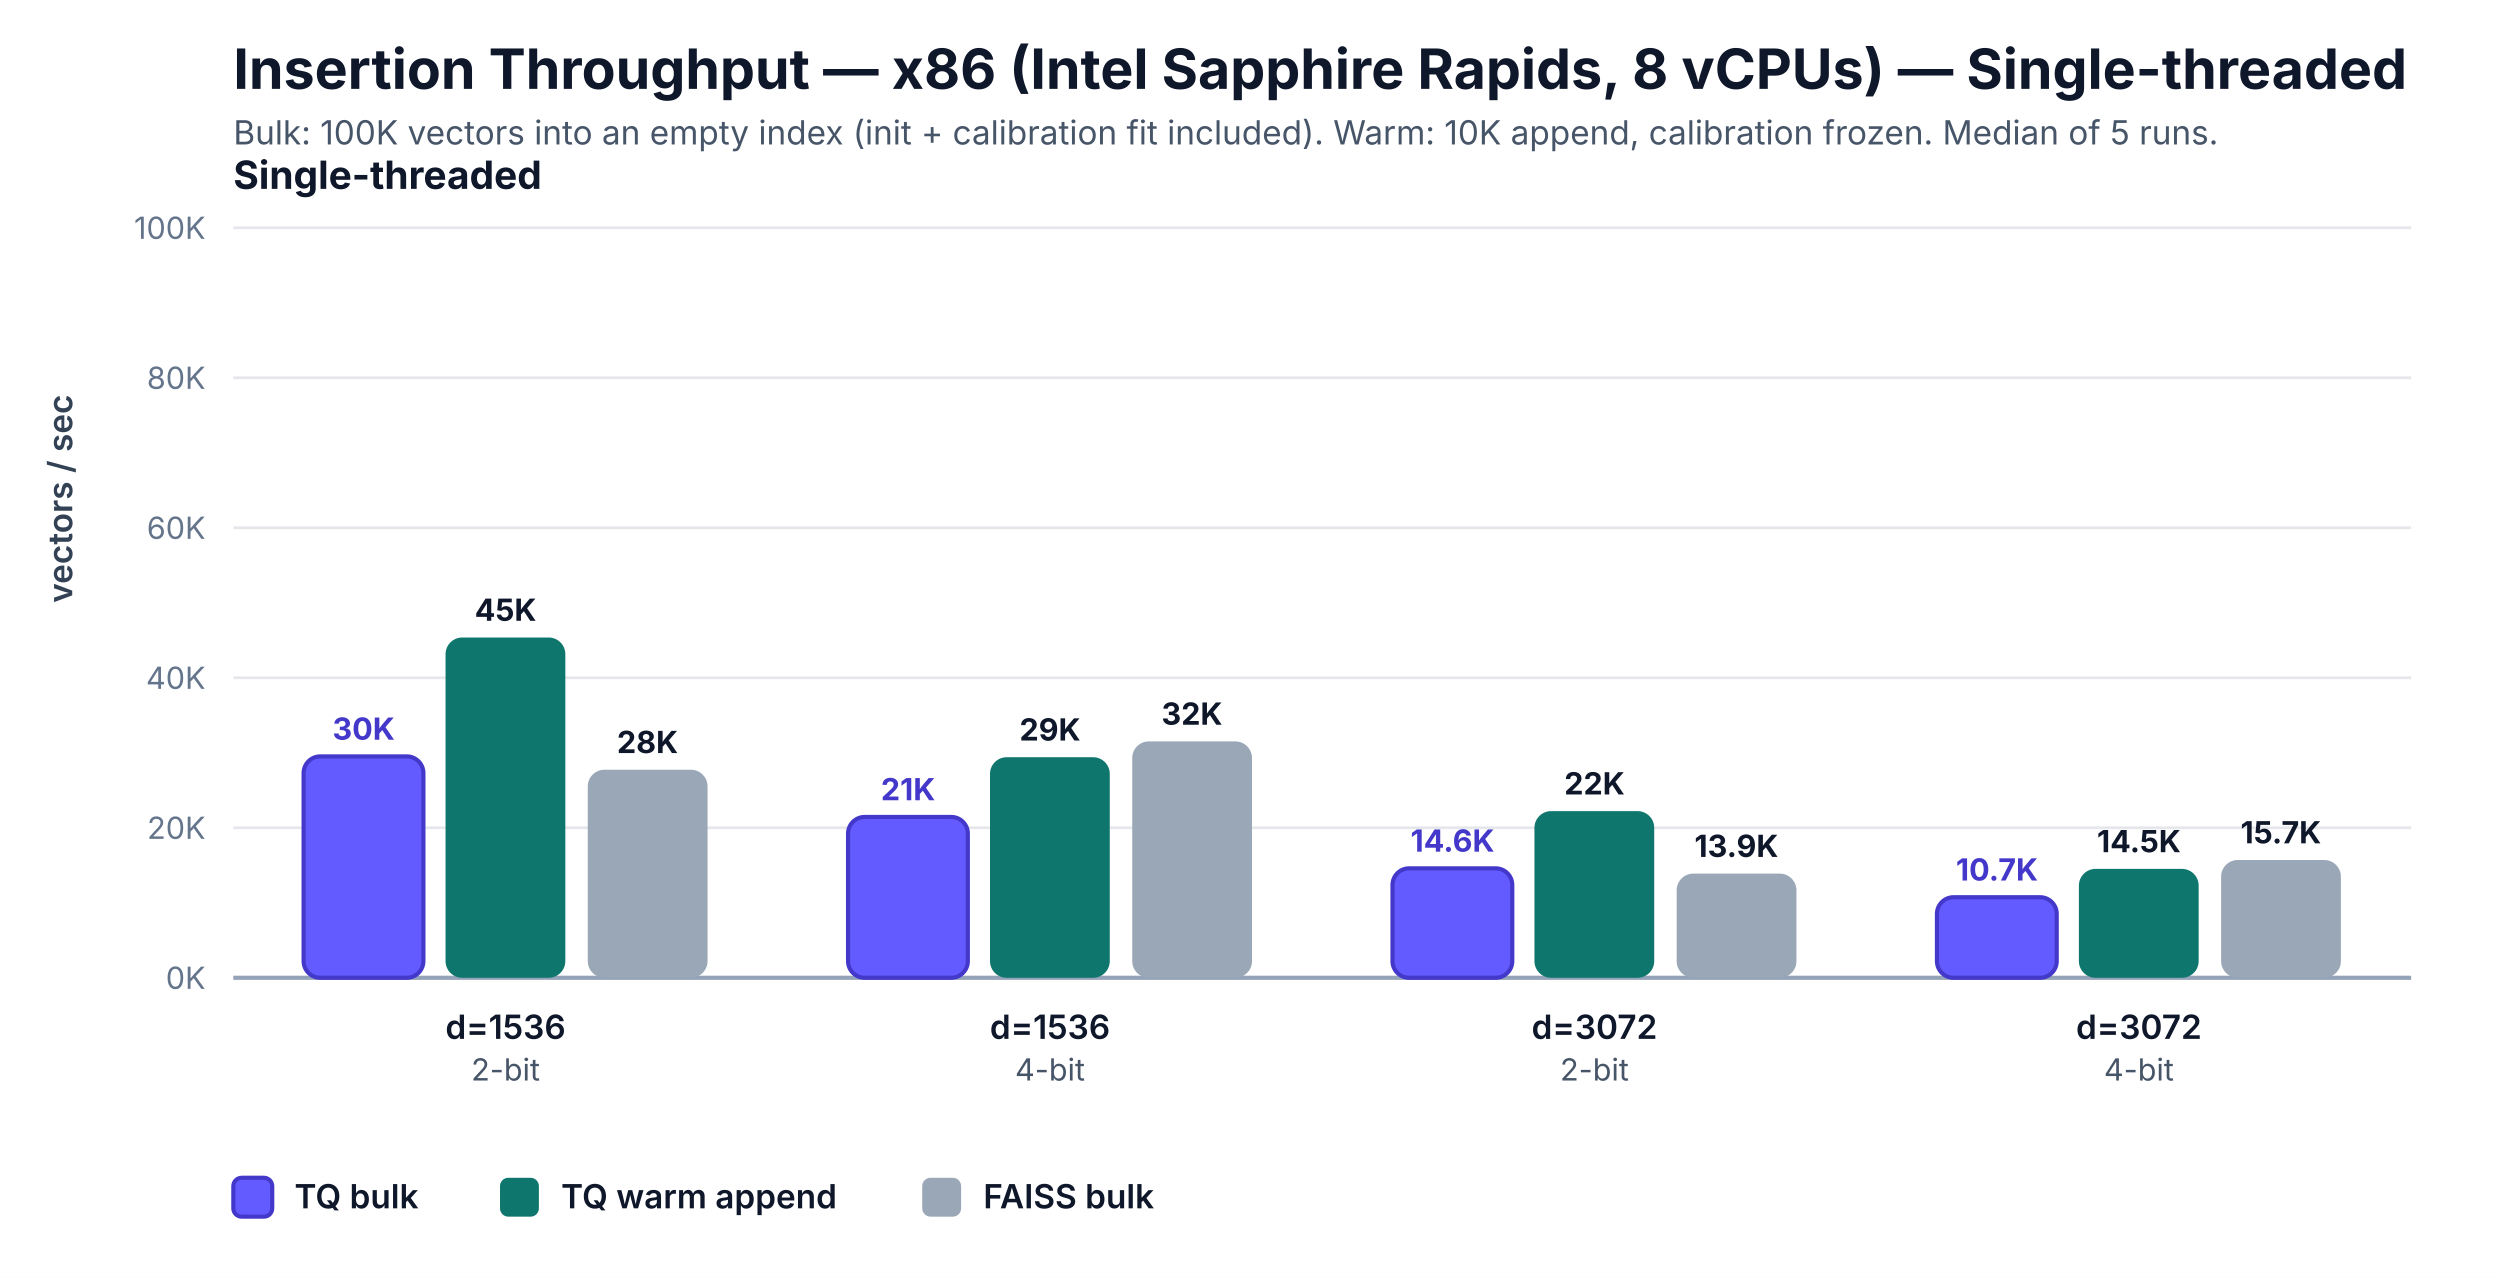
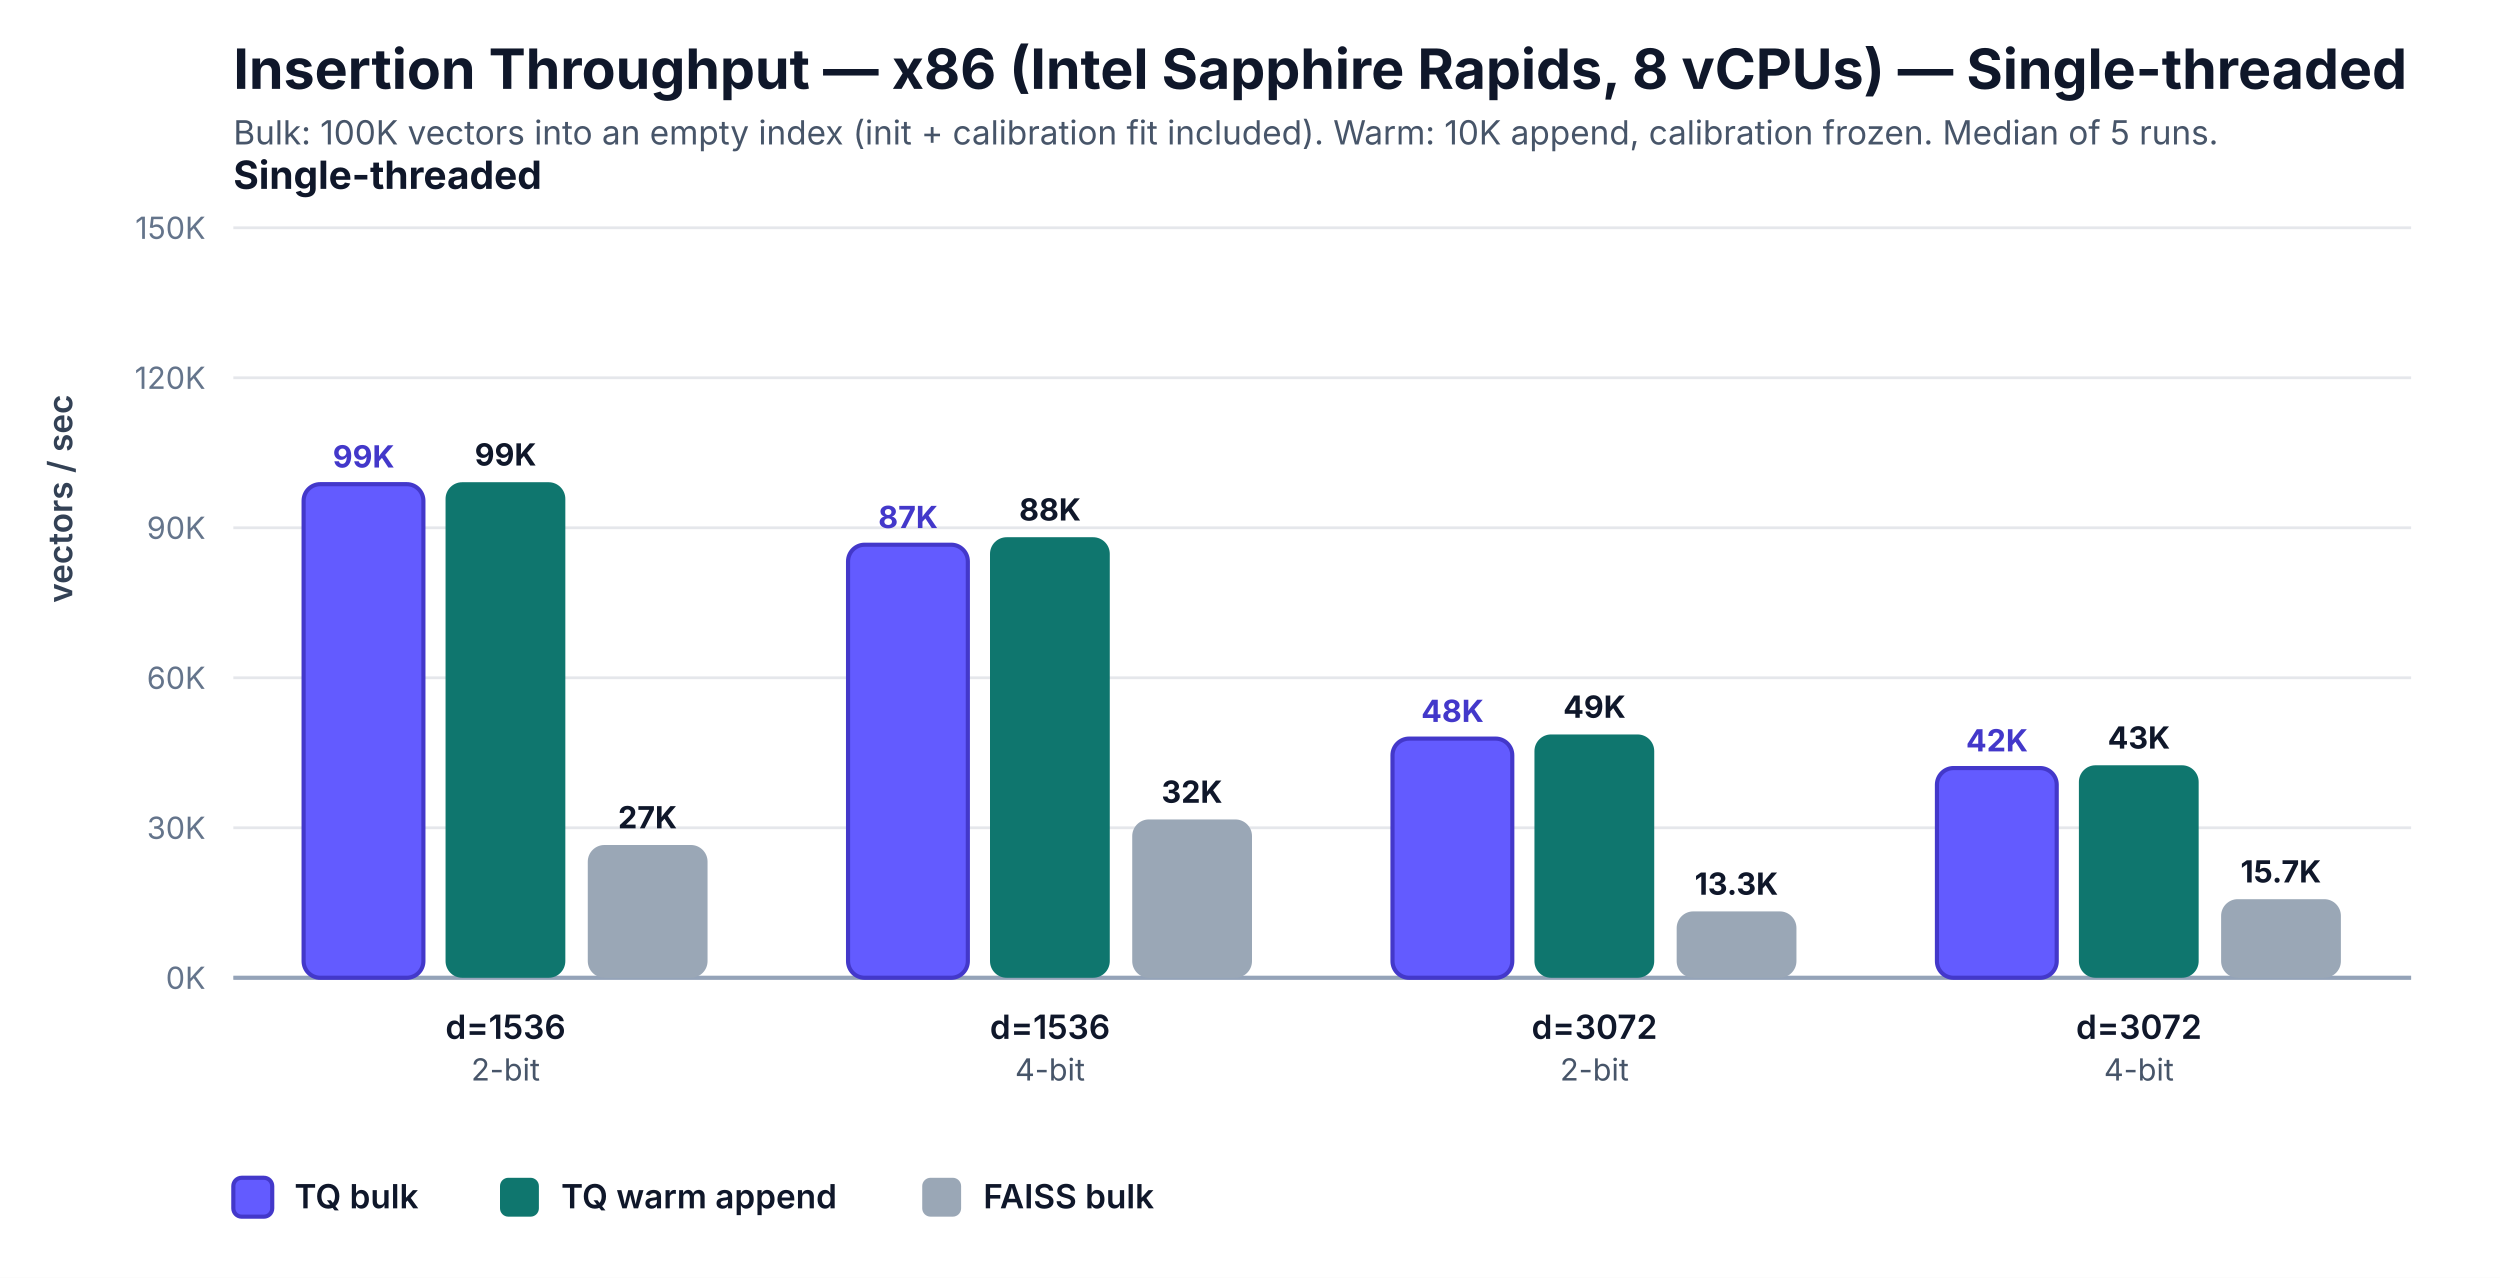
<svg xmlns="http://www.w3.org/2000/svg" width="900" height="460" viewBox="0 0 900 460" role="img" aria-label="Insertion Throughput — x86 (Intel Sapphire Rapids, 8 vCPUs) — Single-threaded">
  <style>
  .title { font: 700 20px -apple-system, BlinkMacSystemFont, "Segoe UI", sans-serif; fill: #0f172a; }
  .subtitle { font: 400 12px -apple-system, BlinkMacSystemFont, "Segoe UI", sans-serif; fill: #475569; }
  .panel { font: 700 14px -apple-system, BlinkMacSystemFont, "Segoe UI", sans-serif; fill: #0f172a; }
  .label { font: 600 12px -apple-system, BlinkMacSystemFont, "Segoe UI", sans-serif; fill: #0f172a; }
  .secondary { font: 400 11px -apple-system, BlinkMacSystemFont, "Segoe UI", sans-serif; fill: #475569; }
  .tick { font: 400 11px -apple-system, BlinkMacSystemFont, "Segoe UI", sans-serif; fill: #64748b; }
  .value { font: 700 11px -apple-system, BlinkMacSystemFont, "Segoe UI", sans-serif; fill: #0f172a; }
  .value-accent { font: 700 11px -apple-system, BlinkMacSystemFont, "Segoe UI", sans-serif; fill: #4338ca; }
  .axis { font: 600 12px -apple-system, BlinkMacSystemFont, "Segoe UI", sans-serif; fill: #334155; }
  .legend { font: 600 12px -apple-system, BlinkMacSystemFont, "Segoe UI", sans-serif; fill: #0f172a; }
</style>
  <rect width="100%" height="100%" fill="#ffffff" />
  <text x="84" y="32" class="title">Insertion Throughput — x86 (Intel Sapphire Rapids, 8 vCPUs) — Single-threaded</text>
  <text x="84" y="52" class="subtitle">Bulk: 100K vectors into an empty index (init + calibration fit included). Warm: 10K append, calibration frozen. Median of 5 runs.</text>
  <line x1="84" y1="352.0" x2="868" y2="352.0" stroke="#e5e7eb" stroke-width="1" />
  <text x="74" y="356.0" text-anchor="end" class="tick">0K</text>
  <line x1="84" y1="298.0" x2="868" y2="298.0" stroke="#e5e7eb" stroke-width="1" />
-   <text x="74" y="302.0" text-anchor="end" class="tick">20K</text>
+   <text x="74" y="302.0" text-anchor="end" class="tick">30K</text>
  <line x1="84" y1="244.0" x2="868" y2="244.0" stroke="#e5e7eb" stroke-width="1" />
-   <text x="74" y="248.0" text-anchor="end" class="tick">40K</text>
+   <text x="74" y="248.0" text-anchor="end" class="tick">60K</text>
  <line x1="84" y1="190.0" x2="868" y2="190.0" stroke="#e5e7eb" stroke-width="1" />
-   <text x="74" y="194.0" text-anchor="end" class="tick">60K</text>
+   <text x="74" y="194.0" text-anchor="end" class="tick">90K</text>
  <line x1="84" y1="136.0" x2="868" y2="136.0" stroke="#e5e7eb" stroke-width="1" />
-   <text x="74" y="140.0" text-anchor="end" class="tick">80K</text>
+   <text x="74" y="140.0" text-anchor="end" class="tick">120K</text>
  <line x1="84" y1="82.0" x2="868" y2="82.0" stroke="#e5e7eb" stroke-width="1" />
-   <text x="74" y="86.0" text-anchor="end" class="tick">100K</text>
+   <text x="74" y="86.0" text-anchor="end" class="tick">150K</text>
  <line x1="84" y1="352.0" x2="868" y2="352.0" stroke="#94a3b8" stroke-width="1.5" />
  <text x="84" y="68" class="panel">Single-threaded</text>
-   <rect x="109.3" y="272.3" width="43.12" height="79.7" rx="6" fill="#635bff" stroke="#4338ca" stroke-width="1.5" />
-   <text x="130.9" y="266.3" text-anchor="middle" class="value-accent">30K</text>
-   <rect x="160.4" y="229.5" width="43.12" height="122.5" rx="6" fill="#0f766e" />
-   <text x="182.0" y="223.5" text-anchor="middle" class="value">45K</text>
-   <rect x="211.6" y="277.1" width="43.12" height="74.9" rx="6" fill="#9aa7b6" />
-   <text x="233.1" y="271.1" text-anchor="middle" class="value">28K</text>
+   <rect x="109.3" y="174.3" width="43.12" height="177.7" rx="6" fill="#635bff" stroke="#4338ca" stroke-width="1.5" />
+   <text x="130.9" y="168.3" text-anchor="middle" class="value-accent">99K</text>
+   <rect x="160.4" y="173.6" width="43.12" height="178.4" rx="6" fill="#0f766e" />
+   <text x="182.0" y="167.6" text-anchor="middle" class="value">99K</text>
+   <rect x="211.6" y="304.2" width="43.12" height="47.8" rx="6" fill="#9aa7b6" />
+   <text x="233.1" y="298.2" text-anchor="middle" class="value">27K</text>
  <text x="182.0" y="374" text-anchor="middle" class="label">d=1536</text>
  <text x="182.0" y="389" text-anchor="middle" class="secondary">2-bit</text>
-   <rect x="305.3" y="294.1" width="43.12" height="57.9" rx="6" fill="#635bff" stroke="#4338ca" stroke-width="1.5" />
-   <text x="326.9" y="288.1" text-anchor="middle" class="value-accent">21K</text>
-   <rect x="356.4" y="272.6" width="43.12" height="79.4" rx="6" fill="#0f766e" />
-   <text x="378.0" y="266.6" text-anchor="middle" class="value">29K</text>
-   <rect x="407.6" y="266.9" width="43.12" height="85.1" rx="6" fill="#9aa7b6" />
-   <text x="429.1" y="260.9" text-anchor="middle" class="value">32K</text>
+   <rect x="305.3" y="196.1" width="43.12" height="155.9" rx="6" fill="#635bff" stroke="#4338ca" stroke-width="1.5" />
+   <text x="326.9" y="190.1" text-anchor="middle" class="value-accent">87K</text>
+   <rect x="356.4" y="193.4" width="43.12" height="158.6" rx="6" fill="#0f766e" />
+   <text x="378.0" y="187.4" text-anchor="middle" class="value">88K</text>
+   <rect x="407.6" y="295.0" width="43.12" height="57.0" rx="6" fill="#9aa7b6" />
+   <text x="429.1" y="289.0" text-anchor="middle" class="value">32K</text>
  <text x="378.0" y="374" text-anchor="middle" class="label">d=1536</text>
  <text x="378.0" y="389" text-anchor="middle" class="secondary">4-bit</text>
-   <rect x="501.3" y="312.6" width="43.12" height="39.4" rx="6" fill="#635bff" stroke="#4338ca" stroke-width="1.5" />
-   <text x="522.9" y="306.6" text-anchor="middle" class="value-accent">14.6K</text>
-   <rect x="552.4" y="292.0" width="43.12" height="60.0" rx="6" fill="#0f766e" />
-   <text x="574.0" y="286.0" text-anchor="middle" class="value">22K</text>
-   <rect x="603.6" y="314.5" width="43.12" height="37.5" rx="6" fill="#9aa7b6" />
-   <text x="625.1" y="308.5" text-anchor="middle" class="value">13.9K</text>
+   <rect x="501.3" y="265.9" width="43.12" height="86.1" rx="6" fill="#635bff" stroke="#4338ca" stroke-width="1.5" />
+   <text x="522.9" y="259.9" text-anchor="middle" class="value-accent">48K</text>
+   <rect x="552.4" y="264.4" width="43.12" height="87.6" rx="6" fill="#0f766e" />
+   <text x="574.0" y="258.4" text-anchor="middle" class="value">49K</text>
+   <rect x="603.6" y="328.1" width="43.12" height="23.9" rx="6" fill="#9aa7b6" />
+   <text x="625.1" y="322.1" text-anchor="middle" class="value">13.3K</text>
  <text x="574.0" y="374" text-anchor="middle" class="label">d=3072</text>
  <text x="574.0" y="389" text-anchor="middle" class="secondary">2-bit</text>
-   <rect x="697.3" y="323.0" width="43.12" height="29.0" rx="6" fill="#635bff" stroke="#4338ca" stroke-width="1.5" />
-   <text x="718.9" y="317.0" text-anchor="middle" class="value-accent">10.7K</text>
-   <rect x="748.4" y="312.8" width="43.12" height="39.2" rx="6" fill="#0f766e" />
-   <text x="770.0" y="306.8" text-anchor="middle" class="value">14.5K</text>
-   <rect x="799.6" y="309.6" width="43.12" height="42.4" rx="6" fill="#9aa7b6" />
-   <text x="821.1" y="303.6" text-anchor="middle" class="value">15.7K</text>
+   <rect x="697.3" y="276.5" width="43.12" height="75.5" rx="6" fill="#635bff" stroke="#4338ca" stroke-width="1.5" />
+   <text x="718.9" y="270.5" text-anchor="middle" class="value-accent">42K</text>
+   <rect x="748.4" y="275.5" width="43.12" height="76.5" rx="6" fill="#0f766e" />
+   <text x="770.0" y="269.5" text-anchor="middle" class="value">43K</text>
+   <rect x="799.6" y="323.7" width="43.12" height="28.3" rx="6" fill="#9aa7b6" />
+   <text x="821.1" y="317.7" text-anchor="middle" class="value">15.7K</text>
  <text x="770.0" y="374" text-anchor="middle" class="label">d=3072</text>
  <text x="770.0" y="389" text-anchor="middle" class="secondary">4-bit</text>
  <text x="26" y="217.0" transform="rotate(-90, 26, 217.0)" class="axis">vectors / sec</text>
  <rect x="84" y="424" width="14" height="14" rx="3" fill="#635bff" stroke="#4338ca" stroke-width="1.5" />
  <text x="106" y="435" class="legend">TQ bulk</text>
  <rect x="180" y="424" width="14" height="14" rx="3" fill="#0f766e" />
  <text x="202" y="435" class="legend">TQ warm append</text>
  <rect x="332" y="424" width="14" height="14" rx="3" fill="#9aa7b6" />
  <text x="354" y="435" class="legend">FAISS bulk</text>
</svg>
